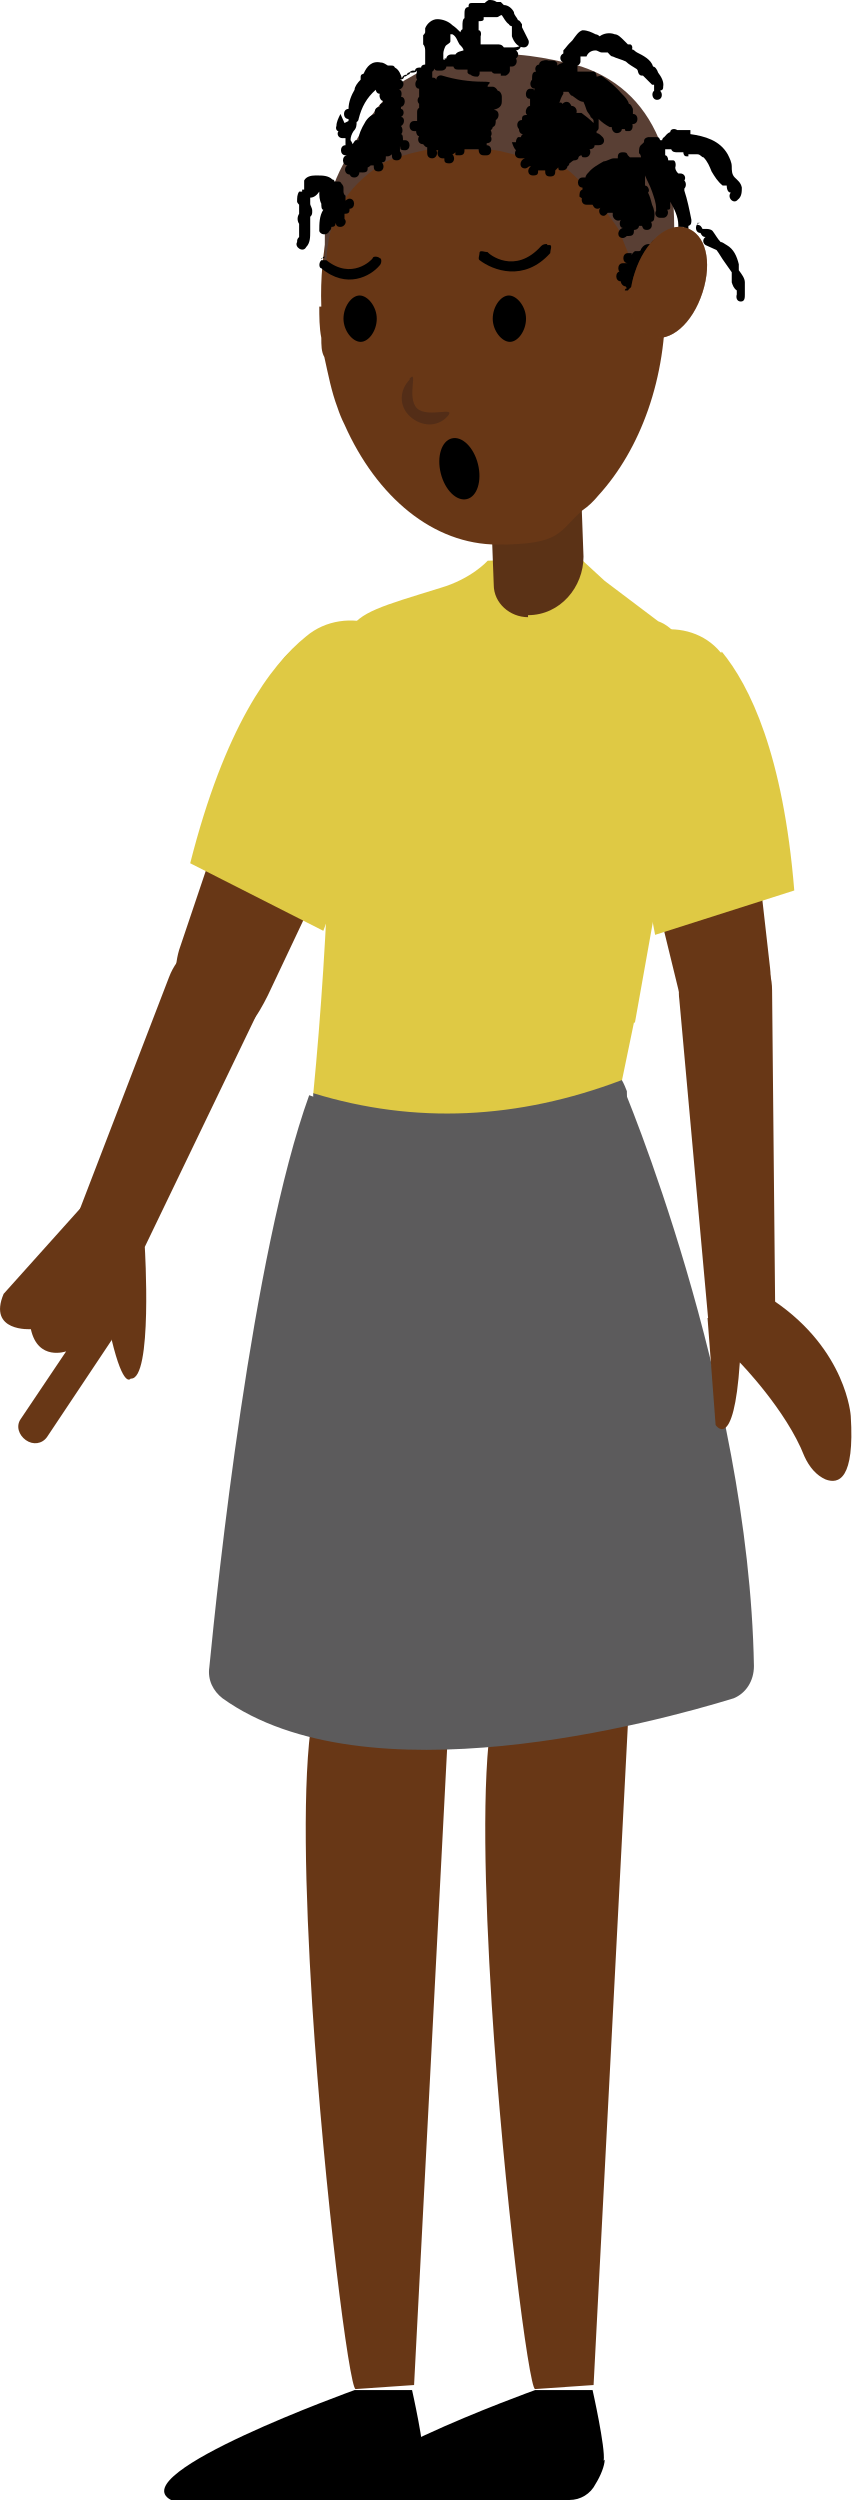
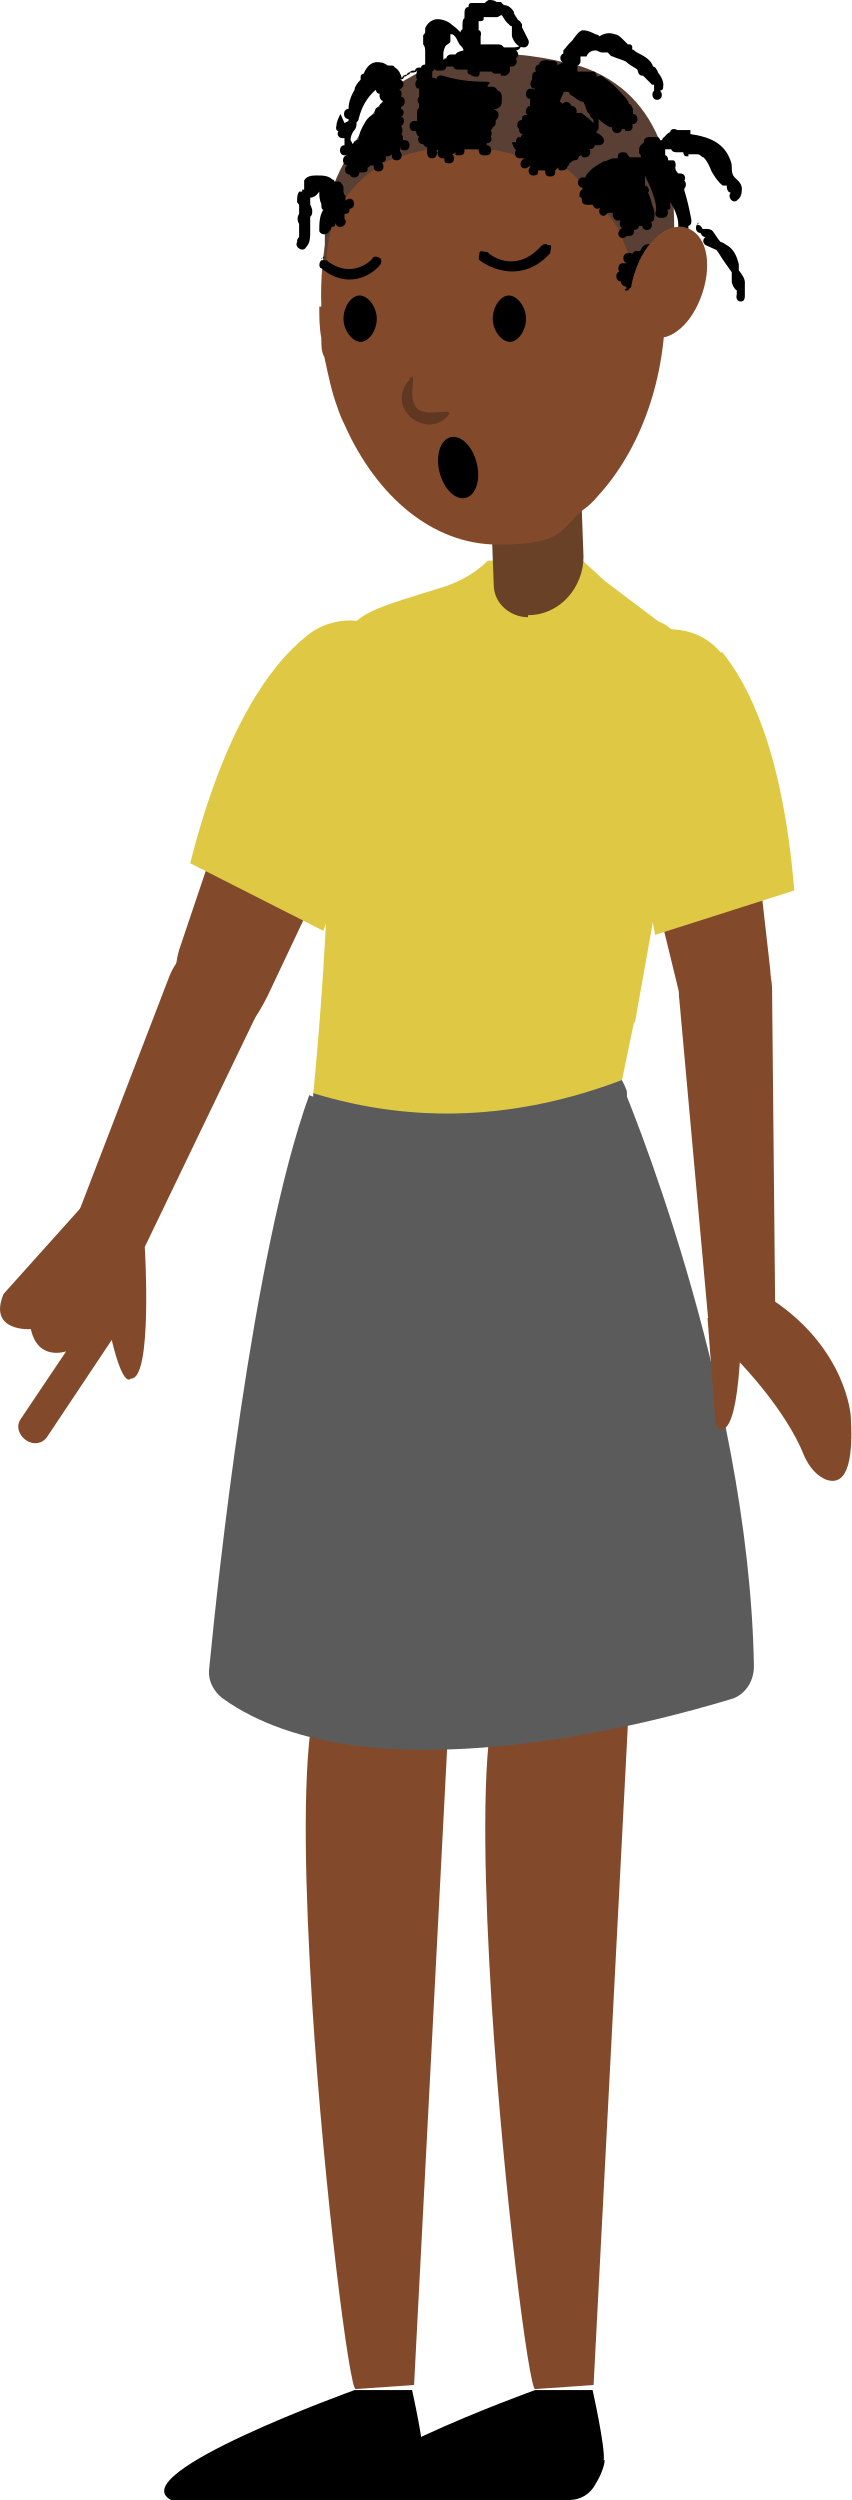
<svg xmlns="http://www.w3.org/2000/svg" id="Ebene_2" data-name="Ebene 2" viewBox="0 0 84.42 247.9">
  <defs>
    <style>
      .cls-1, .cls-2 {
-         fill: #683716;
+         isolation: isolate;
+         opacity: .5;
      }

-       .cls-3 {
+       .cls-1, .cls-3 {
+         fill: #824a2b;
+       }
+ 
+       .cls-4 {
        fill: #593f34;
      }

-       .cls-4 {
+       .cls-2 {
        fill: #3d2318;
-       }
- 
-       .cls-4, .cls-2 {
-         isolation: isolate;
-         opacity: .5;
      }

      .cls-5 {
        fill: #5c5b5c;
      }

      .cls-6 {
        fill: #dfc944;
      }

      .cls-7 {
-         fill: #5b3216;
+         fill: #684127;
      }
    </style>
  </defs>
  <g id="Ebene_1-2" data-name="Ebene 1">
    <g id="swahili-girl-left-nay">
      <g>
-         <path class="cls-1" d="M11.06,132.9l-6.4,9.6c-.5.7-1.4.8-2.1.3h0c-.7-.5-1-1.4-.5-2.1l4.5-6.7s-2.8,1-3.5-2.2c0,0-4.3.3-2.7-3.5l7.8-8.7,6.2,4.1s.8,13.2-1.4,13c0,0-.7,1.1-1.9-3.9h0v.1Z" />
-         <path class="cls-1" d="M25.56,96.3h0c.5,1.5.4,3.2-.3,4.7l-14.3,29.7-5.5-4.4,11.3-29.4c1.7-4.5,7.2-4.8,8.8-.6h0Z" />
-         <path class="cls-1" d="M22.26,102.7h0c-3.5,0-5.7-4.4-4.5-8.5l8.7-25.8c1.3-4.1,4.8-6.2,8-4.9h0c3.7,1.5,5.3,7.1,3.3,11.5l-11.2,23.7c-1,2-2.3,4.2-4.2,4.1h-.1v-.1Z" />
+         <path class="cls-3" d="M11.06,132.9l-6.4,9.6c-.5.7-1.4.8-2.1.3h0c-.7-.5-1-1.4-.5-2.1l4.5-6.7s-2.8,1-3.5-2.2c0,0-4.3.3-2.7-3.5l7.8-8.7,6.2,4.1s.8,13.2-1.4,13c0,0-.7,1.1-1.9-3.9h0v.1Z" />
+         <path class="cls-3" d="M25.56,96.3h0c.5,1.5.4,3.2-.3,4.7l-14.3,29.7-5.5-4.4,11.3-29.4c1.7-4.5,7.2-4.8,8.8-.6h0Z" />
+         <path class="cls-3" d="M22.26,102.7h0c-3.5,0-5.7-4.4-4.5-8.5l8.7-25.8c1.3-4.1,4.8-6.2,8-4.9h0c3.7,1.5,5.3,7.1,3.3,11.5l-11.2,23.7c-1,2-2.3,4.2-4.2,4.1h-.1v-.1Z" />
        <path class="cls-6" d="M30.36,63.1c-3.6,2.9-8.1,9.1-11.5,22.5l13.2,6.7,1.9-5.1c4.5-7.8,8-15.1,7.5-20.3-.6-4.9-7.2-7.1-11.1-3.8h0Z" />
      </g>
      <path class="cls-6" d="M62.96,101.4l5.3-29.7c.6-3.3.5-8.8-3-10.1l-5.3-4-2.5-2.3-9.1.3s-1.6,1.8-4.7,2.7c-11.6,3.6-9,2.3-10.6,16.5l-.4,9.2c-.3,8.2-.8,16.3-1.6,24.5,10.1,3.1,20.3,2.6,30.6-1.3l1.2-5.8h.2-.1Z" />
      <g>
        <path class="cls-7" d="M52.36,61h0c3.2,0,5.5-2.8,5.5-5.8l-.4-10.9-9,.3.5,13.4c0,1.8,1.6,3.2,3.4,3.2h0v-.2Z" />
-         <path class="cls-1" d="M31.66,30.3c0,1.1,0,2.2.2,3.2,0,.7,0,1.4.3,1.9.4,1.8.7,3.4,1.3,5,.2.6.4,1.1.7,1.7,3.2,7.2,8.8,11.9,15.2,11.9s6-1.3,8.4-3.4c.6-.4,1.1-.9,1.6-1.5,4.1-4.5,6.8-11.6,6.6-19.6-.4-13.3-8.2-23.7-17.7-23.5-1.3,0-2.8.3-4,.8-7.4,2.8-12.8,12.4-12.4,23.6h-.2v-.1Z" />
+         <path class="cls-3" d="M31.66,30.3c0,1.1,0,2.2.2,3.2,0,.7,0,1.4.3,1.9.4,1.8.7,3.4,1.3,5,.2.6.4,1.1.7,1.7,3.2,7.2,8.8,11.9,15.2,11.9s6-1.3,8.4-3.4c.6-.4,1.1-.9,1.6-1.5,4.1-4.5,6.8-11.6,6.6-19.6-.4-13.3-8.2-23.7-17.7-23.5-1.3,0-2.8.3-4,.8-7.4,2.8-12.8,12.4-12.4,23.6h-.2v-.1Z" />
        <g>
-           <path class="cls-3" d="M32.26,21.4c.8-3.5,1.2-4.1,2.8-7,.2-.4.8-1.4,1-1.7.6-1.3.5-.8,1.2-1.8.4-.6,2.2-2.5,2.8-2.9l2.3-1.3c.6-.3,3.5-.9,4.1-1,3.2-.7,6.6-.2,9.6.5.5,0,1.1.3,1.6.4h0c8,2.7,10.2,11,8.8,21.5,0,0-.3-.2-.5-.3-.5,0-.8.2-1,.6h0c-.5,0-.9,0-1.2.3-.7-2.1-1.7-3.9-2.2-5.5-.2-.8-4.3-5.9-5.5-6.5-10.6-2.9-4.6-1.3-12-2.1-1,0-5.6,1-6.4,1.8-3.3,2.2-5.2,5.1-5.3,9.8v.2h-.3c.3-1.6,0-3.6.3-5.1h-.2l.1.1Z" />
+           <path class="cls-4" d="M32.26,21.4c.8-3.5,1.2-4.1,2.8-7,.2-.4.8-1.4,1-1.7.6-1.3.5-.8,1.2-1.8.4-.6,2.2-2.5,2.8-2.9l2.3-1.3c.6-.3,3.5-.9,4.1-1,3.2-.7,6.6-.2,9.6.5.5,0,1.1.3,1.6.4h0c8,2.7,10.2,11,8.8,21.5,0,0-.3-.2-.5-.3-.5,0-.8.2-1,.6h0c-.5,0-.9,0-1.2.3-.7-2.1-1.7-3.9-2.2-5.5-.2-.8-4.3-5.9-5.5-6.5-10.6-2.9-4.6-1.3-12-2.1-1,0-5.6,1-6.4,1.8-3.3,2.2-5.2,5.1-5.3,9.8v.2h-.3c.3-1.6,0-3.6.3-5.1h-.2l.1.1Z" />
          <g>
-             <path d="M29.96,18.8h.2v-.9c.2-.4.7-.5,1.1-.5h.2c.5,0,1.1,0,1.5.4,0,0,.2,0,.2.2h.3c.2,0,.3,0,.4.2,0,0,.2.2.2.4v.4h0s0,.3.2.4v.5s.2-.2.4-.2c.6,0,.6,1,0,1s0,0,0,0c0,.3,0,.5-.5.5s0,0,0,0h0v.5c.3.3,0,.8-.4.8s-.4-.2-.5-.4c0,.2,0,.4-.4.4,0,0,0,.3-.2.4-.2.5-.9.4-1,0,0-.7,0-1.5.4-2.1-.2,0-.2-.4-.2-.6-.2-.4-.2-.8-.2-1.2h0c-.2.3-.5.6-.9.6v.6c0,.2.2.4.2.7s0,.4-.2.6h0v1.5c0,.5,0,1.1-.4,1.5-.3.6-1.2,0-.9-.5,0-.2,0-.3.2-.5v-1.3c-.2-.3-.2-.7,0-1h0v-.9s-.2-.2-.2-.3c0-.4,0-.7.2-1h.3v-.2Z" />
-             <path d="M57.46,19.5c0-.3,0-.6.3-.7v-.2c-.6,0-.6-1,0-1s.2,0,.3,0c0-.2.2-.4.3-.5.4-.5,1-.8,1.5-1.1.3,0,.7-.3,1-.3h.4c0-.3,0-.6.5-.6s.4.2.5.3l.2.2h1.1s0-.3-.2-.4c0-.4,0-.7.3-.9l.2-.2c0-.2,0-.4.4-.5h.8c.2,0,.3,0,.4.3h.2s0-.2.2-.3c.2-.2.3-.4.6-.5h0c0-.3.4-.4.7-.2h1.3v.2h0v.2h0c1.4.2,2.9.6,3.7,2,.2.4.4.8.4,1.2s0,.8.3,1.1.6.5.7,1c0,.4,0,.9-.4,1.2-.4.5-1.1-.2-.7-.7h0c-.3,0-.4-.4-.4-.7h-.4c-.5-.4-.8-.9-1.1-1.4-.2-.5-.4-1-.8-1.4-.2,0-.3-.3-.6-.3h-.9v.2h-.2c-.2,0-.3-.2-.3-.4h-.6c-.2,0-.5,0-.6-.3h-.6v.6c.2,0,.3.3.3.5h.5c.2,0,.3.4.2.7h0c0,.3.2.5.3.6h.2c.4,0,.6.4.4.7.2.2.2.6,0,.8v.2c.3.9.5,1.9.7,2.9,0,.3,0,.5-.3.6h0v.5l-.2-.2s-.2,0-.3-.2h-.5v-.2c0-.8-.4-1.6-.8-2.3v.5c0,.2,0,.3-.3.3.2.3,0,.8-.4.8s-.2,0-.3,0h0c-.4,0-.6-.4-.4-.7v-.2c0-.6-.2-1.1-.4-1.7-.2-.6-.5-1.1-.7-1.6v-.4h0v1c0,.1,0,0,0,0v.2h0v.2s.2,0,.3.2c0,0,.2.3,0,.5.2.4.3.8.4,1.2.2.4.3.9.2,1.4h0c0,.2-.2.3-.3.3h0c.2.4,0,.8-.4.8s-.4-.2-.5-.4h-.3c0,.2-.2.4-.5.4s0,0,0,0c0,.3,0,.6-.5.6s-.2,0-.2,0c0,0-.2.2-.4.2-.6,0-.6-.8,0-1-.3,0-.4-.5-.2-.8h0c-.3.2-.7,0-.8-.4v-.3h-.5s-.2.3-.4.3c-.5,0-.6-.7-.2-.9h0s-.2.2-.4.2c-.3,0-.4-.2-.5-.4h-.6c-.6,0-.6-.8-.2-1l-.2.4-.3-.2Z" />
+             <path d="M29.96,18.8h.2v-.9c.2-.4.7-.5,1.1-.5h.2c.5,0,1.1,0,1.5.4,0,0,.2,0,.2.2h.3c.2,0,.3,0,.4.2,0,0,.2.2.2.4v.4h0s0,.3.2.4v.5s.2-.2.4-.2c.6,0,.6,1,0,1s0,0,0,0c0,.3,0,.5-.5.5s0,0,0,0h0v.5c.3.3,0,.8-.4.8s-.4-.2-.5-.4c0,.2,0,.4-.4.4,0,0,0,.3-.2.4-.2.5-.9.4-1,0,0-.7,0-1.5.4-2.1-.2,0-.2-.4-.2-.6-.2-.4-.2-.8-.2-1.2h0c-.2.3-.5.6-.9.6v.6c0,.2.2.4.2.7s0,.4-.2.6h0v1.5c0,.5,0,1.1-.4,1.5-.3.6-1.2,0-.9-.5,0-.2,0-.3.2-.5v-1.3c-.2-.3-.2-.7,0-1h0v-.9s-.2-.2-.2-.3c0-.4,0-.7.2-1h.3v-.2h0Z" />
+             <path d="M57.46,19.5c0-.3,0-.6.3-.7v-.2c-.6,0-.6-1,0-1s.2,0,.3,0c0-.2.2-.4.3-.5.4-.5,1-.8,1.5-1.1.3,0,.7-.3,1-.3h.4c0-.3,0-.6.5-.6s.4.2.5.3l.2.2h1.1s0-.3-.2-.4c0-.4,0-.7.3-.9l.2-.2c0-.2,0-.4.4-.5h.8c.2,0,.3,0,.4.3h.2s0-.2.2-.3c.2-.2.3-.4.6-.5h0c0-.3.4-.4.7-.2h1.3v.2h0v.2h0c1.4.2,2.9.6,3.7,2,.2.4.4.8.4,1.2s0,.8.3,1.1.6.5.7,1c0,.4,0,.9-.4,1.2-.4.5-1.1-.2-.7-.7h0c-.3,0-.4-.4-.4-.7h-.4c-.5-.4-.8-.9-1.1-1.4-.2-.5-.4-1-.8-1.4-.2,0-.3-.3-.6-.3h-.9v.2h-.2c-.2,0-.3-.2-.3-.4h-.6c-.2,0-.5,0-.6-.3h-.6v.6c.2,0,.3.3.3.5h.5c.2,0,.3.4.2.7h0c0,.3.2.5.3.6h.2c.4,0,.6.4.4.7.2.2.2.6,0,.8v.2c.3.9.5,1.9.7,2.9,0,.3,0,.5-.3.6h0v.5l-.2-.2s-.2,0-.3-.2h-.5v-.2c0-.8-.4-1.6-.8-2.3v.5c0,.2,0,.3-.3.3.2.3,0,.8-.4.8s-.2,0-.3,0h0c-.4,0-.6-.4-.4-.7v-.2c0-.6-.2-1.1-.4-1.7-.2-.6-.5-1.1-.7-1.6v-.4h0v1h0v.2h0v.2s.2,0,.3.2c0,0,.2.3,0,.5.2.4.3.8.4,1.2.2.4.3.9.2,1.4h0c0,.2-.2.3-.3.3h0c.2.4,0,.8-.4.8s-.4-.2-.5-.4h-.3c0,.2-.2.4-.5.4s0,0,0,0c0,.3,0,.6-.5.6s-.2,0-.2,0c0,0-.2.2-.4.2-.6,0-.6-.8,0-1-.3,0-.4-.5-.2-.8h0c-.3.2-.7,0-.8-.4v-.3h-.5s-.2.3-.4.3c-.5,0-.6-.7-.2-.9h0s-.2.2-.4.2c-.3,0-.4-.2-.5-.4h-.6c-.6,0-.6-.8-.2-1l-.2.4-.3-.2h0Z" />
            <path d="M62.26,26.1h0c-.6,0-.6-1,0-1s.3,0,.4.2c0-.2.2-.3.3-.4h.4s.2,0,.2-.2h0c.2-.3.4-.5.8-.5h.2c0-.3.4-.5.8-.6h0c0-.2.2-.4.5-.4s0,0,0,0h.4s-.2.3-.2.5v1h0v.5h0v2.1h-.2s.2.3.2.4v.4s0,.2-.2.3h-.2c0,.2,0,.4-.2.4s-.5,0-.7-.2h0l-.2-.2c0,.2-.2.3-.4.3s-.4,0-.4-.3h-.4c-.4-.2-.8,0-1.1.4h-.3s0-.2.2-.2h0c-.2-.3-.2-.5,0-.7v-.5s-.2-.2-.2-.3h-.2c-.6,0-.6-1,0-1h.5Z" />
-             <path d="M34.56,12v-.2h0c-.6,0-.6-1,0-1,0-.7.3-1.4.6-1.9,0-.3.3-.7.6-1v-.2c0-.2,0-.3.3-.4.3-.7.8-1.3,1.7-1.1.3,0,.5.2.7.3h.3c.2,0,.3,0,.4.2.4.2.6.7.7,1.1h0c0-.2.2-.4.5-.4s0,0,0,0c0,0,0-.2.2-.2,0,0,.2-.2.4-.2s0,0,.2,0c0-.2.2-.3.4-.3s0,0,.2,0c0-.2.2-.3.4-.3s0,0,0,0h0v-1.3h0c0-.2,0-.5-.2-.7v-.9s.2-.2.2-.3v-.4c.2-.5.7-.9,1.2-.9s1.1.2,1.5.6c.3.2.5.4.8.7,0,0,0-.2.2-.3v-.4c0-.2,0-.6.2-.7h0v-.4c0-.3,0-.7.4-.7s0,0,0,0c0-.2,0-.4.3-.4h1.3s.2-.2.4-.3c.3,0,.5,0,.8.2h.4s.2.2.3.3c.4,0,.8.3,1,.7,0,.3.3.5.4.8.2,0,.3.3.4.4v.3c.2.4.4.8.6,1.2.2.3,0,.8-.4.8-.6,0-1-.5-1.2-1.1v-1s-.2,0-.3-.2c-.3-.2-.5-.6-.7-.9-.2,0-.3.2-.5.2h-.8s-.2,0,0,0h-.5v.2c0,.2-.3.2-.5.2h0v.9c.2,0,.3.3.2.6v.8h1.6c.3,0,.5,0,.7.3h.8s.2,0,.2.2h0l-.2-.2c.3,0,.6,0,.9-.2,0,.3-.3.5-.5.5.3.2.3.6,0,.8.2.3,0,.8-.4.8s0,0-.2,0h0v.4c0,.2-.2.4-.4.5h-.5v-.2h-.6s-.2,0-.3-.2h-.8c-.1,0,0,0,0,0h-.4v.2s0,.2-.2.3c-.2,0-.5,0-.7-.2h0s-.2,0-.3-.2v-.3h-.9c-.2,0-.4,0-.5-.3h-.7c0,.2-.2.4-.5.4h-.3c-.2,0-.3,0-.4-.2h0s0,.2-.2.3h0v.6h0c.2,0,.3,0,.4.2,0-.3.3-.5.6-.4,1.3.4,2.7.6,4,.6s.4.2.5.5h.5c.2,0,.4.2.5.4h0c.2,0,.4.3.4.6h0v.3c0,.3,0,.5-.2.7s-.4.2-.6.3h0c.6,0,.6.8.2,1,0,.3,0,.6-.3.7,0,0,0,.2-.2.3h0s.2.4,0,.6h0c.2.4,0,.7-.4.7v.2c.6,0,.6,1,0,1s-.2,0-.3,0h0c-.4,0-.5-.3-.5-.6h-1.4c0,.3,0,.6-.5.6s-.4,0-.4-.3h0s-.2.2-.3.2c.3.3.2.9-.3.9s-.5-.2-.5-.5h-.2c-.4,0-.6-.5-.4-.8h-.2c.2.3,0,.8-.4.8s-.5-.3-.5-.5v-.6c-.2,0-.3-.2-.4-.3h0c-.5,0-.6-.5-.4-.8-.2,0-.3-.3-.3-.5h-.2c-.6,0-.6-1,0-1s.3,0,.3,0h0v-.8c0-.2,0-.4.2-.5v-.4c-.2-.2-.2-.5,0-.7v-.8c-.4,0-.5-.6-.2-.9-.2-.3,0-.7,0-1h0c0,.2-.2.3-.5.3s0,0-.2,0c0,0,0,.2-.2.2,0,0-.2.2-.4.2s0,0,0,0c0,.2-.2.3-.4.3s0,0,0,0c0,.2-.2.3-.4.3h-.2c0-.1.2-.3.5-.3.6,0,.6.8,0,1h0c.3,0,.3.5.2.7.5,0,.5.9,0,1v.2c.3,0,.4.6,0,.8.4,0,.4.7,0,.9.2.2.2.7,0,.8h0c.2,0,.2.4.2.6h.2c.6,0,.6,1,0,1s-.4-.2-.5-.4h0v.5c.3.3.2.9-.3.9s-.5-.3-.5-.6h0s-.2.2-.4.2-.2,0-.2,0c0,.3,0,.6-.4.6.3.3.2.9-.3.9s-.5-.3-.5-.6h-.3s-.2.2-.3.2c0,.3,0,.5-.5.5s-.3,0-.4-.3h0c.2.3,0,.8-.4.8s-.4-.2-.5-.3c-.5,0-.6-.7-.2-.9h0c-.6,0-.6-1,0-1s0,0,0,0h-.2c-.6,0-.6-1,0-1s0,0,0,0v-.7h-.3c-.4,0-.6-.4-.4-.7-.2,0-.3-.3-.2-.5,0-.4.2-.8.4-1.2l.4.9.4-.2ZM44.06,5.8h.2c0-.2.2-.4.5-.4h.4c.2-.3.5-.3.8-.4,0-.2-.2-.4-.4-.6-.2-.3-.3-.8-.7-1h-.2v.7c0,.2-.4.3-.5.5s-.2.5-.2.7v.6h.3-.1l-.1-.1ZM35.26,13.9h.3c.1,0,0,0,0,0,0-.6.3-1.2.6-1.7.2-.4.6-.8,1-.9v-.2c0-.3.2-.5.5-.5h0v-.2s.2-.2.3-.2h0v-.2c-.2,0-.4-.4-.3-.7h0c-.3,0-.4-.3-.4-.4h0c-.9.8-1.4,1.7-1.7,2.9,0,0,0,.2-.2.3,0,.3,0,.6-.3.9-.2.3-.3.6-.3.9h0s.2.3.2.4l.2-.3.1-.1Z" />
-             <path d="M51.16,14.2c0-.2,0-.4.2-.6h.3s0-.2.2-.3c-.3,0-.4-.3-.4-.5h0c-.3-.3-.2-.9.3-.9s0,0,0,0c0-.3,0-.5.5-.5-.3-.3,0-.9.3-.9s0,0,0,0v-.7c-.6,0-.5-1,0-1s.3,0,.4.2h0c0-.2.2-.4.5-.4s0,0,0,0v-1.2s.2-.2.3-.3h0v-.2h0v-.3h0v-.3c0-.3.4-.4.6-.3h.2c.3,0,.6,0,.7.3v.2c.2-.2.4-.2.6-.3-.4-.2-.4-.7,0-.9v-.3c.2-.2.4-.5.6-.7h0s.2-.2.3-.3h0c.3-.4.6-.9,1-1,.5,0,.9.2,1.3.4,0,0,.2,0,.4.2.4-.3,1-.4,1.5-.2.3,0,.6.3.9.6,0,0,.2.2.4.4h.2c.2,0,.3.3.2.5.2,0,.3.2.5.3.6.3,1.4.7,1.6,1.4.2,0,.4.3.5.6.3.4.6.9.5,1.4,0,.2,0,.3-.3.4.3.3.2.9-.3.9s-.6-.7-.3-.9v-.6h-.2c-.3-.3-.6-.6-.9-.9-.2,0-.4,0-.5-.4,0,0,0-.2-.2-.3-.3-.2-.7-.4-1-.7-.4-.2-.9-.3-1.3-.5-.2,0-.3-.2-.5-.4h-.6c-.2,0-.4-.2-.6-.2-.5,0-.8.3-.9.6h-.6v.5c0,.2-.2.4-.3.4v.6h1.6c.2,0,.3.3.3.5.2,0,.4-.2.6,0,.7.5,1.3,1,1.9,1.7.3.3.6.6.7,1h0c.2,0,.3.3.4.5v.5c.6,0,.6,1,0,1s-.4,0-.4-.3h0c.5,0,.5,1,0,1s-.3,0-.4-.2h-.3c-.1,0,0,0,0,0,0,.2-.2.4-.5.4s-.5-.3-.5-.6h-.2c-.4-.2-.8-.5-1.1-.8v.9s0,.2-.2.3h0v.2h0c.2,0,.4.2.5.3.4.3.3.9-.3.9h-.4c0,.3-.3.4-.5.4h0c.2.3,0,.8-.4.8s-.3,0-.4-.2c0,0-.2,0-.3.2,0,.2-.2.3-.4.3s-.3.2-.5.3h0s0,.2-.2.3c0,.2-.2.4-.5.4s-.4,0-.4-.3h0s-.2.2-.3.3c0,.3,0,.6-.5.6s-.5-.3-.5-.6h-.7c0,.3,0,.5-.5.5-.6,0-.6-.7-.2-.9h-.2s-.2.2-.4.2c-.6,0-.6-.8,0-1h-.5c-.5,0-.6-.5-.4-.8-.2-.2-.3-.5-.4-.8h.4v.1ZM55.36,10.1c.2,0,.3,0,.4.2,0,0,.2-.2.4-.2.3,0,.4.2.5.4h0c.4,0,.6.4.5.7h.5c.4.3.8.6,1.2,1v-.2c0-.2-.2-.3-.3-.4,0-.2-.3-.4-.4-.7s-.2-.6-.3-.8h0c-.4,0-.8-.4-1.1-.6-.2,0-.3-.3-.4-.4h-.5v.2c-.2.3-.3.6-.4.9h.3l-.4-.1Z" />
+             <path d="M34.56,12v-.2h0c-.6,0-.6-1,0-1,0-.7.3-1.4.6-1.9,0-.3.3-.7.6-1v-.2c0-.2,0-.3.3-.4.3-.7.8-1.3,1.7-1.1.3,0,.5.2.7.3h.3c.2,0,.3,0,.4.2.4.2.6.7.7,1.1h0c0-.2.2-.4.5-.4s0,0,0,0c0,0,0-.2.2-.2,0,0,.2-.2.4-.2s0,0,.2,0c0-.2.2-.3.4-.3s0,0,.2,0c0-.2.2-.3.4-.3s0,0,0,0h0v-1.3h0c0-.2,0-.5-.2-.7v-.9s.2-.2.2-.3v-.4c.2-.5.7-.9,1.2-.9s1.1.2,1.5.6c.3.2.5.4.8.7,0,0,0-.2.2-.3v-.4c0-.2,0-.6.2-.7h0v-.4c0-.3,0-.7.4-.7s0,0,0,0c0-.2,0-.4.3-.4h1.3s.2-.2.4-.3c.3,0,.5,0,.8.2h.4s.2.2.3.3c.4,0,.8.3,1,.7,0,.3.3.5.4.8.2,0,.3.3.4.4v.3c.2.4.4.8.6,1.2.2.3,0,.8-.4.8-.6,0-1-.5-1.2-1.1v-1s-.2,0-.3-.2c-.3-.2-.5-.6-.7-.9-.2,0-.3.2-.5.2h-.8s-.2,0,0,0h-.5v.2c0,.2-.3.2-.5.2h0v.9c.2,0,.3.3.2.6v.8h1.6c.3,0,.5,0,.7.3h.8s.2,0,.2.2h0l-.2-.2c.3,0,.6,0,.9-.2,0,.3-.3.5-.5.5.3.2.3.6,0,.8.2.3,0,.8-.4.8s0,0-.2,0h0v.4c0,.2-.2.4-.4.5h-.5v-.2h-.6s-.2,0-.3-.2h-1.2v.2s0,.2-.2.3c-.2,0-.5,0-.7-.2h0s-.2,0-.3-.2v-.3h-.9c-.2,0-.4,0-.5-.3h-.7c0,.2-.2.4-.5.4h-.3c-.2,0-.3,0-.4-.2h0s0,.2-.2.3h0v.6h0c.2,0,.3,0,.4.2,0-.3.3-.5.6-.4,1.3.4,2.7.6,4,.6s.4.2.5.5h.5c.2,0,.4.2.5.4h0c.2,0,.4.3.4.6h0v.3c0,.3,0,.5-.2.7s-.4.2-.6.3h0c.6,0,.6.8.2,1,0,.3,0,.6-.3.7,0,0,0,.2-.2.3h0s.2.4,0,.6h0c.2.4,0,.7-.4.7v.2c.6,0,.6,1,0,1s-.2,0-.3,0h0c-.4,0-.5-.3-.5-.6h-1.4c0,.3,0,.6-.5.6s-.4,0-.4-.3h0s-.2.2-.3.2c.3.3.2.9-.3.9s-.5-.2-.5-.5h-.2c-.4,0-.6-.5-.4-.8h-.2c.2.3,0,.8-.4.8s-.5-.3-.5-.5v-.6c-.2,0-.3-.2-.4-.3h0c-.5,0-.6-.5-.4-.8-.2,0-.3-.3-.3-.5h-.2c-.6,0-.6-1,0-1s.3,0,.3,0h0v-.8c0-.2,0-.4.2-.5v-.4c-.2-.2-.2-.5,0-.7v-.8c-.4,0-.5-.6-.2-.9-.2-.3,0-.7,0-1h0c0,.2-.2.3-.5.3s0,0-.2,0c0,0,0,.2-.2.2,0,0-.2.2-.4.2s0,0,0,0c0,.2-.2.3-.4.3s0,0,0,0c0,.2-.2.3-.4.3h-.2s.2-.3.5-.3c.6,0,.6.8,0,1h0c.3,0,.3.5.2.7.5,0,.5.9,0,1v.2c.3,0,.4.6,0,.8.4,0,.4.7,0,.9.2.2.2.7,0,.8h0c.2,0,.2.4.2.6h.2c.6,0,.6,1,0,1s-.4-.2-.5-.4h0v.5c.3.3.2.9-.3.9s-.5-.3-.5-.6h0s-.2.2-.4.2-.2,0-.2,0c0,.3,0,.6-.4.6.3.3.2.9-.3.9s-.5-.3-.5-.6h-.3s-.2.2-.3.2c0,.3,0,.5-.5.5s-.3,0-.4-.3h0c.2.3,0,.8-.4.8s-.4-.2-.5-.3c-.5,0-.6-.7-.2-.9h0c-.6,0-.6-1,0-1s0,0,0,0h-.3c-.6,0-.6-1,0-1s0,0,0,0v-.7h-.2c-.4,0-.6-.4-.4-.7-.2,0-.3-.3-.2-.5,0-.4.2-.8.4-1.2l.4.9.4-.2h0ZM44.06,5.8h.2c0-.2.2-.4.5-.4h.4c.2-.3.5-.3.8-.4,0-.2-.2-.4-.4-.6-.2-.3-.3-.8-.7-1h-.2v.7c0,.2-.4.3-.5.5s-.2.5-.2.7v.6h.3-.2v-.1ZM35.26,13.9h.3c0-.6.3-1.2.6-1.7.2-.4.6-.8,1-.9v-.2c0-.3.2-.5.5-.5h0v-.2s.2-.2.3-.2h0v-.2c-.2,0-.4-.4-.3-.7h0c-.3,0-.4-.3-.4-.4h0c-.9.8-1.4,1.7-1.7,2.9,0,0,0,.2-.2.3,0,.3,0,.6-.3.9-.2.3-.3.6-.3.9h0s.2.3.2.4l.2-.3h.1v-.1Z" />
+             <path d="M51.16,14.2c0-.2,0-.4.2-.6h.3s0-.2.2-.3c-.3,0-.4-.3-.4-.5h0c-.3-.3-.2-.9.3-.9s0,0,0,0c0-.3,0-.5.5-.5-.3-.3,0-.9.3-.9s0,0,0,0v-.7c-.6,0-.5-1,0-1s.3,0,.4.2h0c0-.2.2-.4.5-.4s0,0,0,0v-1.2s.2-.2.3-.3h0v-.2h0v-.3h0v-.3c0-.3.4-.4.6-.3h.2c.3,0,.6,0,.7.3v.2c.2-.2.4-.2.6-.3-.4-.2-.4-.7,0-.9v-.3c.2-.2.4-.5.6-.7h0s.2-.2.3-.3h0c.3-.4.6-.9,1-1,.5,0,.9.2,1.3.4,0,0,.2,0,.4.2.4-.3,1-.4,1.5-.2.3,0,.6.3.9.6,0,0,.2.2.4.4h.2c.2,0,.3.3.2.5.2,0,.3.2.5.3.6.3,1.4.7,1.6,1.4.2,0,.4.3.5.6.3.4.6.9.5,1.4,0,.2,0,.3-.3.4.3.3.2.9-.3.9s-.6-.7-.3-.9v-.6h-.2c-.3-.3-.6-.6-.9-.9-.2,0-.4,0-.5-.4,0,0,0-.2-.2-.3-.3-.2-.7-.4-1-.7-.4-.2-.9-.3-1.3-.5-.2,0-.3-.2-.5-.4h-.6c-.2,0-.4-.2-.6-.2-.5,0-.8.3-.9.6h-.6v.5c0,.2-.2.4-.3.4v.6h1.6c.2,0,.3.3.3.5.2,0,.4-.2.6,0,.7.5,1.3,1,1.9,1.7.3.3.6.6.7,1h0c.2,0,.3.3.4.5v.5c.6,0,.6,1,0,1s-.4,0-.4-.3h0c.5,0,.5,1,0,1s-.3,0-.4-.2h-.3c0,.2-.2.4-.5.4s-.5-.3-.5-.6h-.2c-.4-.2-.8-.5-1.1-.8v.9s0,.2-.2.3h0v.2h0c.2,0,.4.2.5.3.4.3.3.9-.3.9h-.4c0,.3-.3.4-.5.4h0c.2.3,0,.8-.4.8s-.3,0-.4-.2c0,0-.2,0-.3.2,0,.2-.2.3-.4.3s-.3.2-.5.3h0s0,.2-.2.3c0,.2-.2.4-.5.4s-.4,0-.4-.3h0s-.2.2-.3.3c0,.3,0,.6-.5.6s-.5-.3-.5-.6h-.7c0,.3,0,.5-.5.5s-.6-.7-.2-.9h-.2s-.2.2-.4.2c-.6,0-.6-.8,0-1h-.5c-.5,0-.6-.5-.4-.8-.2-.2-.3-.5-.4-.8h.4v.1ZM55.36,10.1c.2,0,.3,0,.4.2,0,0,.2-.2.4-.2.3,0,.4.2.5.4h0c.4,0,.6.4.5.7h.5c.4.3.8.6,1.2,1v-.2c0-.2-.2-.3-.3-.4,0-.2-.3-.4-.4-.7s-.2-.6-.3-.8h0c-.4,0-.8-.4-1.1-.6-.2,0-.3-.3-.4-.4h-.5v.2c-.2.3-.3.6-.4.9h.3-.4v-.1Z" />
            <path d="M61.46,26.8h.5c.3,0,.4.2.5.4h0c.6,0,.6,1,0,1s0,0,0,0c0,0-.2.2-.4.2-.3,0-.5-.3-.5-.5h0c-.6,0-.6-1,0-1h0l-.1-.1Z" />
-             <path d="M69.16,22.3c.3,0,.4.2.5.4h.3c.2,0,.5,0,.7.2.3.4.5.8.8,1.1.2,0,.4.2.6.3.7.4,1,1.1,1.2,1.9v.6c.3.4.6.8.6,1.2v1.2c0,.3,0,.7-.4.7s-.5-.4-.4-.7v-.4c-.3-.2-.4-.5-.5-.8v-1c-.2-.3-.5-.7-.7-1-.3-.4-.5-.8-.8-1.2-.4-.2-.7-.3-1.1-.5-.3-.2-.3-.6,0-.8h0c-.3,0-.4-.2-.5-.4h0c-.6,0-.6-1,0-1h-.3v.2Z" />
+             <path d="M69.16,22.3c.3,0,.4.2.5.4h.3c.2,0,.5,0,.7.2.3.4.5.8.8,1.1.2,0,.4.2.6.3.7.4,1,1.1,1.2,1.9v.6c.3.4.6.8.6,1.2v1.2c0,.3,0,.7-.4.7s-.5-.4-.4-.7v-.4c-.3-.2-.4-.5-.5-.8v-1c-.2-.3-.5-.7-.7-1-.3-.4-.5-.8-.8-1.2-.4-.2-.7-.3-1.1-.5-.3-.2-.3-.6,0-.8h0c-.3,0-.4-.2-.5-.4h0c-.6,0-.6-1,0-1h-.3v.2h0Z" />
            <path d="M52.76,7.8c0-.3,0-.7.4-.7-.2-.3,0-.7.3-.7,0-.2.2-.4.5-.4.6,0,.6.9,0,1,0,.2-.2.4-.4.4v.7h0c.6,0,.6,1.1,0,1.1s-.4-.2-.5-.4h0c-.5,0-.6-.6-.3-.9h0v-.1Z" />
          </g>
-           <path d="M54.26,24.2c-.2,0-.4,0-.6.2-2.6,2.9-5.2.8-5.3.6-.3,0-.7-.2-.8,0,0,.3-.2.7,0,.8,1.3,1,4.4,2.2,7-.7,0-.3.2-.7,0-.8h-.3v-.3h0s0,.2,0,.2Z" />
-           <path d="M31.86,25.8h.5c2.5,2,4.5,0,4.6-.2,0-.2.5-.2.7,0,.2,0,.2.5,0,.7-.9,1.1-3.3,2.4-5.8.3-.2,0-.3-.5,0-.8v-.2h.3v-.2h0l-.3.3v.1Z" />
+           <path d="M54.26,24.2c-.2,0-.4,0-.6.2-2.6,2.9-5.2.8-5.3.6-.3,0-.7-.2-.8,0,0,.3-.2.7,0,.8,1.3,1,4.4,2.2,7-.7,0-.3.2-.7,0-.8h-.3v-.3h0v.2h0Z" />
+           <path d="M31.86,25.8h.5c2.5,2,4.5,0,4.6-.2,0-.2.5-.2.7,0,.2,0,.2.5,0,.7-.9,1.1-3.3,2.4-5.8.3-.2,0-.3-.5,0-.8v-.2h.3v-.2h0l-.3.3h0v.1Z" />
          <path d="M52.16,31.6c0,1.2-.8,2.3-1.6,2.3s-1.7-1.1-1.7-2.3.8-2.3,1.6-2.3,1.7,1.1,1.7,2.3Z" />
          <path d="M37.36,31.6c0,1.2-.8,2.3-1.6,2.3s-1.7-1.1-1.7-2.3.8-2.3,1.6-2.3,1.7,1.1,1.7,2.3Z" />
-           <path class="cls-4" d="M40.66,37.6c-1.1,1.1-1.1,2.7,0,3.7s2.7,1.1,3.7,0-1.9.2-3-.8c-1.1-1.1.2-4-.8-2.9h.2-.1Z" />
+           <path class="cls-2" d="M40.66,37.6c-1.1,1.1-1.1,2.7,0,3.7s2.7,1.1,3.7,0-1.9.2-3-.8c-1.1-1.1.2-4-.8-2.9h.2-.1Z" />
        </g>
        <g>
+           <path class="cls-3" d="M62.96,27c-1,2.9-.3,5.8,1.6,6.4s4.1-1.3,5.1-4.4.3-5.8-1.6-6.4c-1.8-.6-4.1,1.3-5.1,4.4Z" />
          <path class="cls-1" d="M62.96,27c-1,2.9-.3,5.8,1.6,6.4s4.1-1.3,5.1-4.4.3-5.8-1.6-6.4c-1.8-.6-4.1,1.3-5.1,4.4Z" />
-           <path class="cls-2" d="M62.96,27c-1,2.9-.3,5.8,1.6,6.4s4.1-1.3,5.1-4.4.3-5.8-1.6-6.4c-1.8-.6-4.1,1.3-5.1,4.4Z" />
        </g>
-         <ellipse cx="45.55" cy="46.48" rx="1.9" ry="3.1" transform="translate(-9.89 12.4) rotate(-14)" />
+         <ellipse cx="45.43" cy="46.36" rx="1.9" ry="3.1" transform="translate(-9.87 12.37) rotate(-14)" />
      </g>
      <g>
-         <path class="cls-1" d="M48.76,198.8c1.2,18.7,3.7,38.1,4.3,38.1l5.8-.4,2-38.5,1.5-28.9v-1.2c0-.4,0-.8-.2-1.2-.7-3.1-3.6-5.3-6.9-5.1s-6,2.9-6.2,6.1c0,.9-.2,1.7-.3,2.6-1,6.2-.7,17.2,0,28.5h0Z" />
+         <path class="cls-3" d="M48.76,198.8c1.2,18.7,3.7,38.1,4.3,38.1l5.8-.4,2-38.5,1.5-28.9v-1.2c0-.4,0-.8-.2-1.2-.7-3.1-3.6-5.3-6.9-5.1s-6,2.9-6.2,6.1c0,.9-.2,1.7-.3,2.6-1,6.2-.7,17.2,0,28.5h0Z" />
        <path d="M59.96,243.9c0,.6-.4,1.6-.9,2.4-.5,1-1.5,1.6-2.6,1.6h-21.6c-4.9-2.6,18.2-10.9,18.2-10.9h5.7s1.3,5.8,1.1,7h0l.1-.1Z" />
-         <path class="cls-1" d="M55.56,174.5h0c-3.8-.4-6.6-3.6-6.5-7.5l.8-35.3c.7-5.1,5.3-8.6,10.4-7.9h0c5.1.7,8.6,5.3,7.9,10.4l-5.3,33.8c-.5,3.9-3.4,6.9-7.3,6.5h0Z" />
+         <path class="cls-3" d="M55.56,174.5h0c-3.8-.4-6.6-3.6-6.5-7.5l.8-35.3c.7-5.1,5.3-8.6,10.4-7.9h0c5.1.7,8.6,5.3,7.9,10.4l-5.3,33.8c-.5,3.9-3.4,6.9-7.3,6.5h0Z" />
      </g>
      <g>
-         <path class="cls-1" d="M30.96,198.8c1.2,18.7,3.7,38.1,4.3,38.1l5.8-.4,2-38.5,1.5-28.9v-1.2c0-.4,0-.8-.2-1.2-.7-3.1-3.6-5.3-6.9-5.1s-6,2.9-6.2,6.1c0,.9-.2,1.7-.3,2.6-1,6.2-.7,17.2,0,28.5h0Z" />
+         <path class="cls-3" d="M30.96,198.8c1.2,18.7,3.7,38.1,4.3,38.1l5.8-.4,2-38.5,1.5-28.9v-1.2c0-.4,0-.8-.2-1.2-.7-3.1-3.6-5.3-6.9-5.1s-6,2.9-6.2,6.1c0,.9-.2,1.7-.3,2.6-1,6.2-.7,17.2,0,28.5h0Z" />
        <path d="M42.06,243.9c0,.6-.4,1.6-.9,2.4-.5,1-1.5,1.6-2.6,1.6h-21.6c-4.9-2.6,18.2-10.9,18.2-10.9h5.7s1.3,5.8,1.1,7h.1v-.1Z" />
-         <path class="cls-1" d="M37.66,174.5h0c-3.8-.4-6.6-3.6-6.5-7.5l.8-35.3c.7-5.1,5.3-8.6,10.4-7.9h0c5.1.7,8.6,5.3,7.9,10.4l-5.3,33.8c-.5,3.9-3.4,6.9-7.3,6.5h0Z" />
+         <path class="cls-3" d="M37.66,174.5h0c-3.8-.4-6.6-3.6-6.5-7.5l.8-35.3c.7-5.1,5.3-8.6,10.4-7.9h0c5.1.7,8.6,5.3,7.9,10.4l-5.3,33.8c-.5,3.9-3.4,6.9-7.3,6.5h0Z" />
      </g>
      <g>
        <path class="cls-5" d="M29.76,141.3l16,6.7,19-7.3h0s1.5-5.3.9-12c-.3-2.6-.9-5.2-1.6-7.6-1.4-4.2-1.9-8.5-1.9-12.9-.3-.8-.5-1.1-.5-1.1-10.3,3.9-20.5,4.4-30.6,1.3,0,.5,0,.9-.2,1.4-.2,2.3-.5,4.7-.9,7,0,.6-.2,1.1-.2,1.6-.2,1-.3,2-.4,3-.6,4.3-.7,9.5.2,19.8h.2v.1Z" />
        <path class="cls-5" d="M61.66,107.5s12.6,29.6,13.1,57.7c0,1.5-.8,2.7-2,3.2-7.8,2.4-36.5,10.2-50.7,0-.9-.7-1.5-1.8-1.3-3.1.8-8.2,4.2-40.9,9.9-56.7,10.3,3.9,20.6,3.4,31.1-1.1h-.1Z" />
      </g>
      <g>
-         <path class="cls-1" d="M68.66,94.7h0c-1,1.1-1.5,2.9-1.3,4.4l2.9,32.1,6.6-2.1-.3-30.9c0-4.7-4.9-6.9-7.8-3.5h-.1Z" />
-         <path class="cls-1" d="M70.46,103.3h0c3.3.7,6.4-3,5.9-7.3l-3-26.5c-.3-4.2-3.3-7-6.7-6.4h0c-3.9.7-6.5,5.7-5.4,10.4l6.1,25c.5,2.2,1.5,4.5,3.3,4.8h-.2Z" />
+         <path class="cls-3" d="M68.66,94.7h0c-1,1.1-1.5,2.9-1.3,4.4l2.9,32.1,6.6-2.1-.3-30.9c0-4.7-4.9-6.9-7.8-3.5h-.1Z" />
+         <path class="cls-3" d="M70.46,103.3h0c3.3.7,6.4-3,5.9-7.3l-3-26.5c-.3-4.2-3.3-7-6.7-6.4h0c-3.9.7-6.5,5.7-5.4,10.4l6.1,25c.5,2.2,1.5,4.5,3.3,4.8h-.2Z" />
        <path class="cls-6" d="M71.56,64.6c2.8,3.4,6.1,10.2,7.2,23.7l-13.8,4.4-1-5.3c-3-8.3-5.1-15.9-3.6-20.8,1.3-4.6,8-5.7,11.1-1.9h.1v-.1Z" />
-         <path class="cls-1" d="M70.96,141.3l-.8-10.6,6.6-2.1v.4c7.2,4.9,7.6,11.4,7.6,11.4.4,6.3-1.2,6.8-2.5,6.3-.9-.4-1.6-1.2-2.1-2.3-1.8-4.6-6.4-9.3-6.4-9.3-.6,9-2.4,6.2-2.4,6.2h0Z" />
+         <path class="cls-3" d="M70.96,141.3l-.8-10.6,6.6-2.1v.4c7.2,4.9,7.6,11.4,7.6,11.4.4,6.3-1.2,6.8-2.5,6.3-.9-.4-1.6-1.2-2.1-2.3-1.8-4.6-6.4-9.3-6.4-9.3-.6,9-2.4,6.2-2.4,6.2h0Z" />
      </g>
    </g>
  </g>
</svg>
